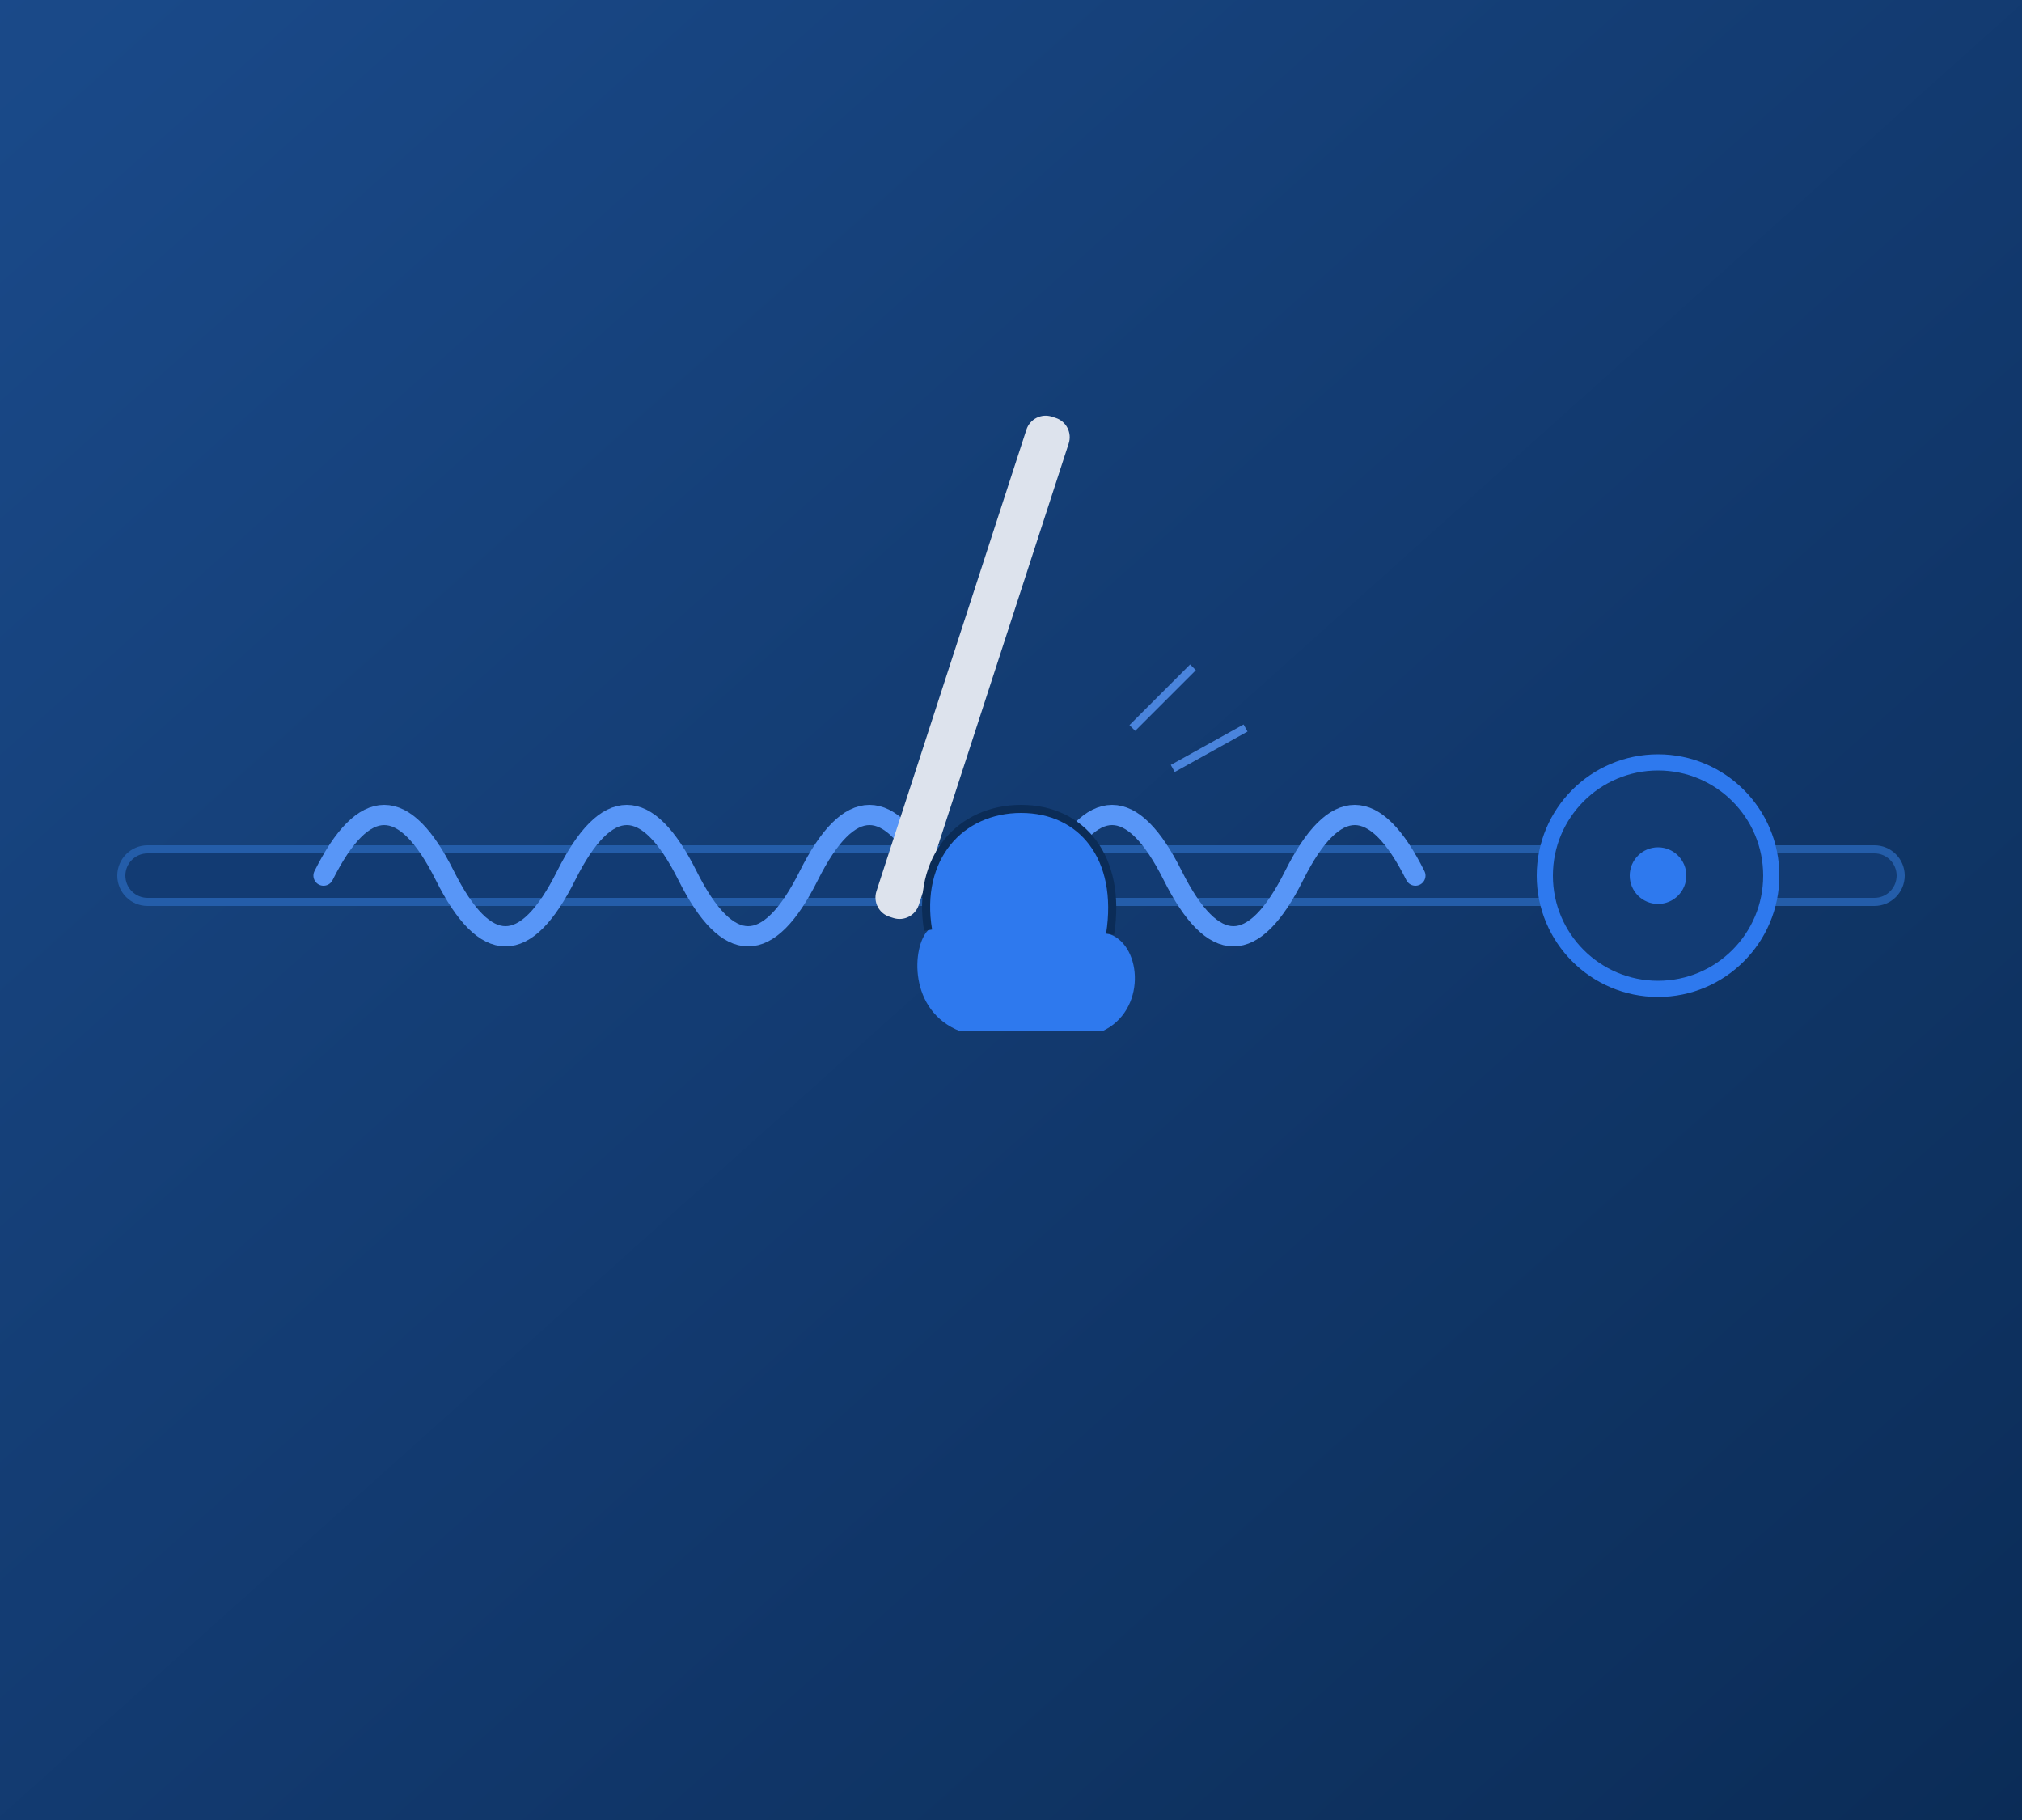
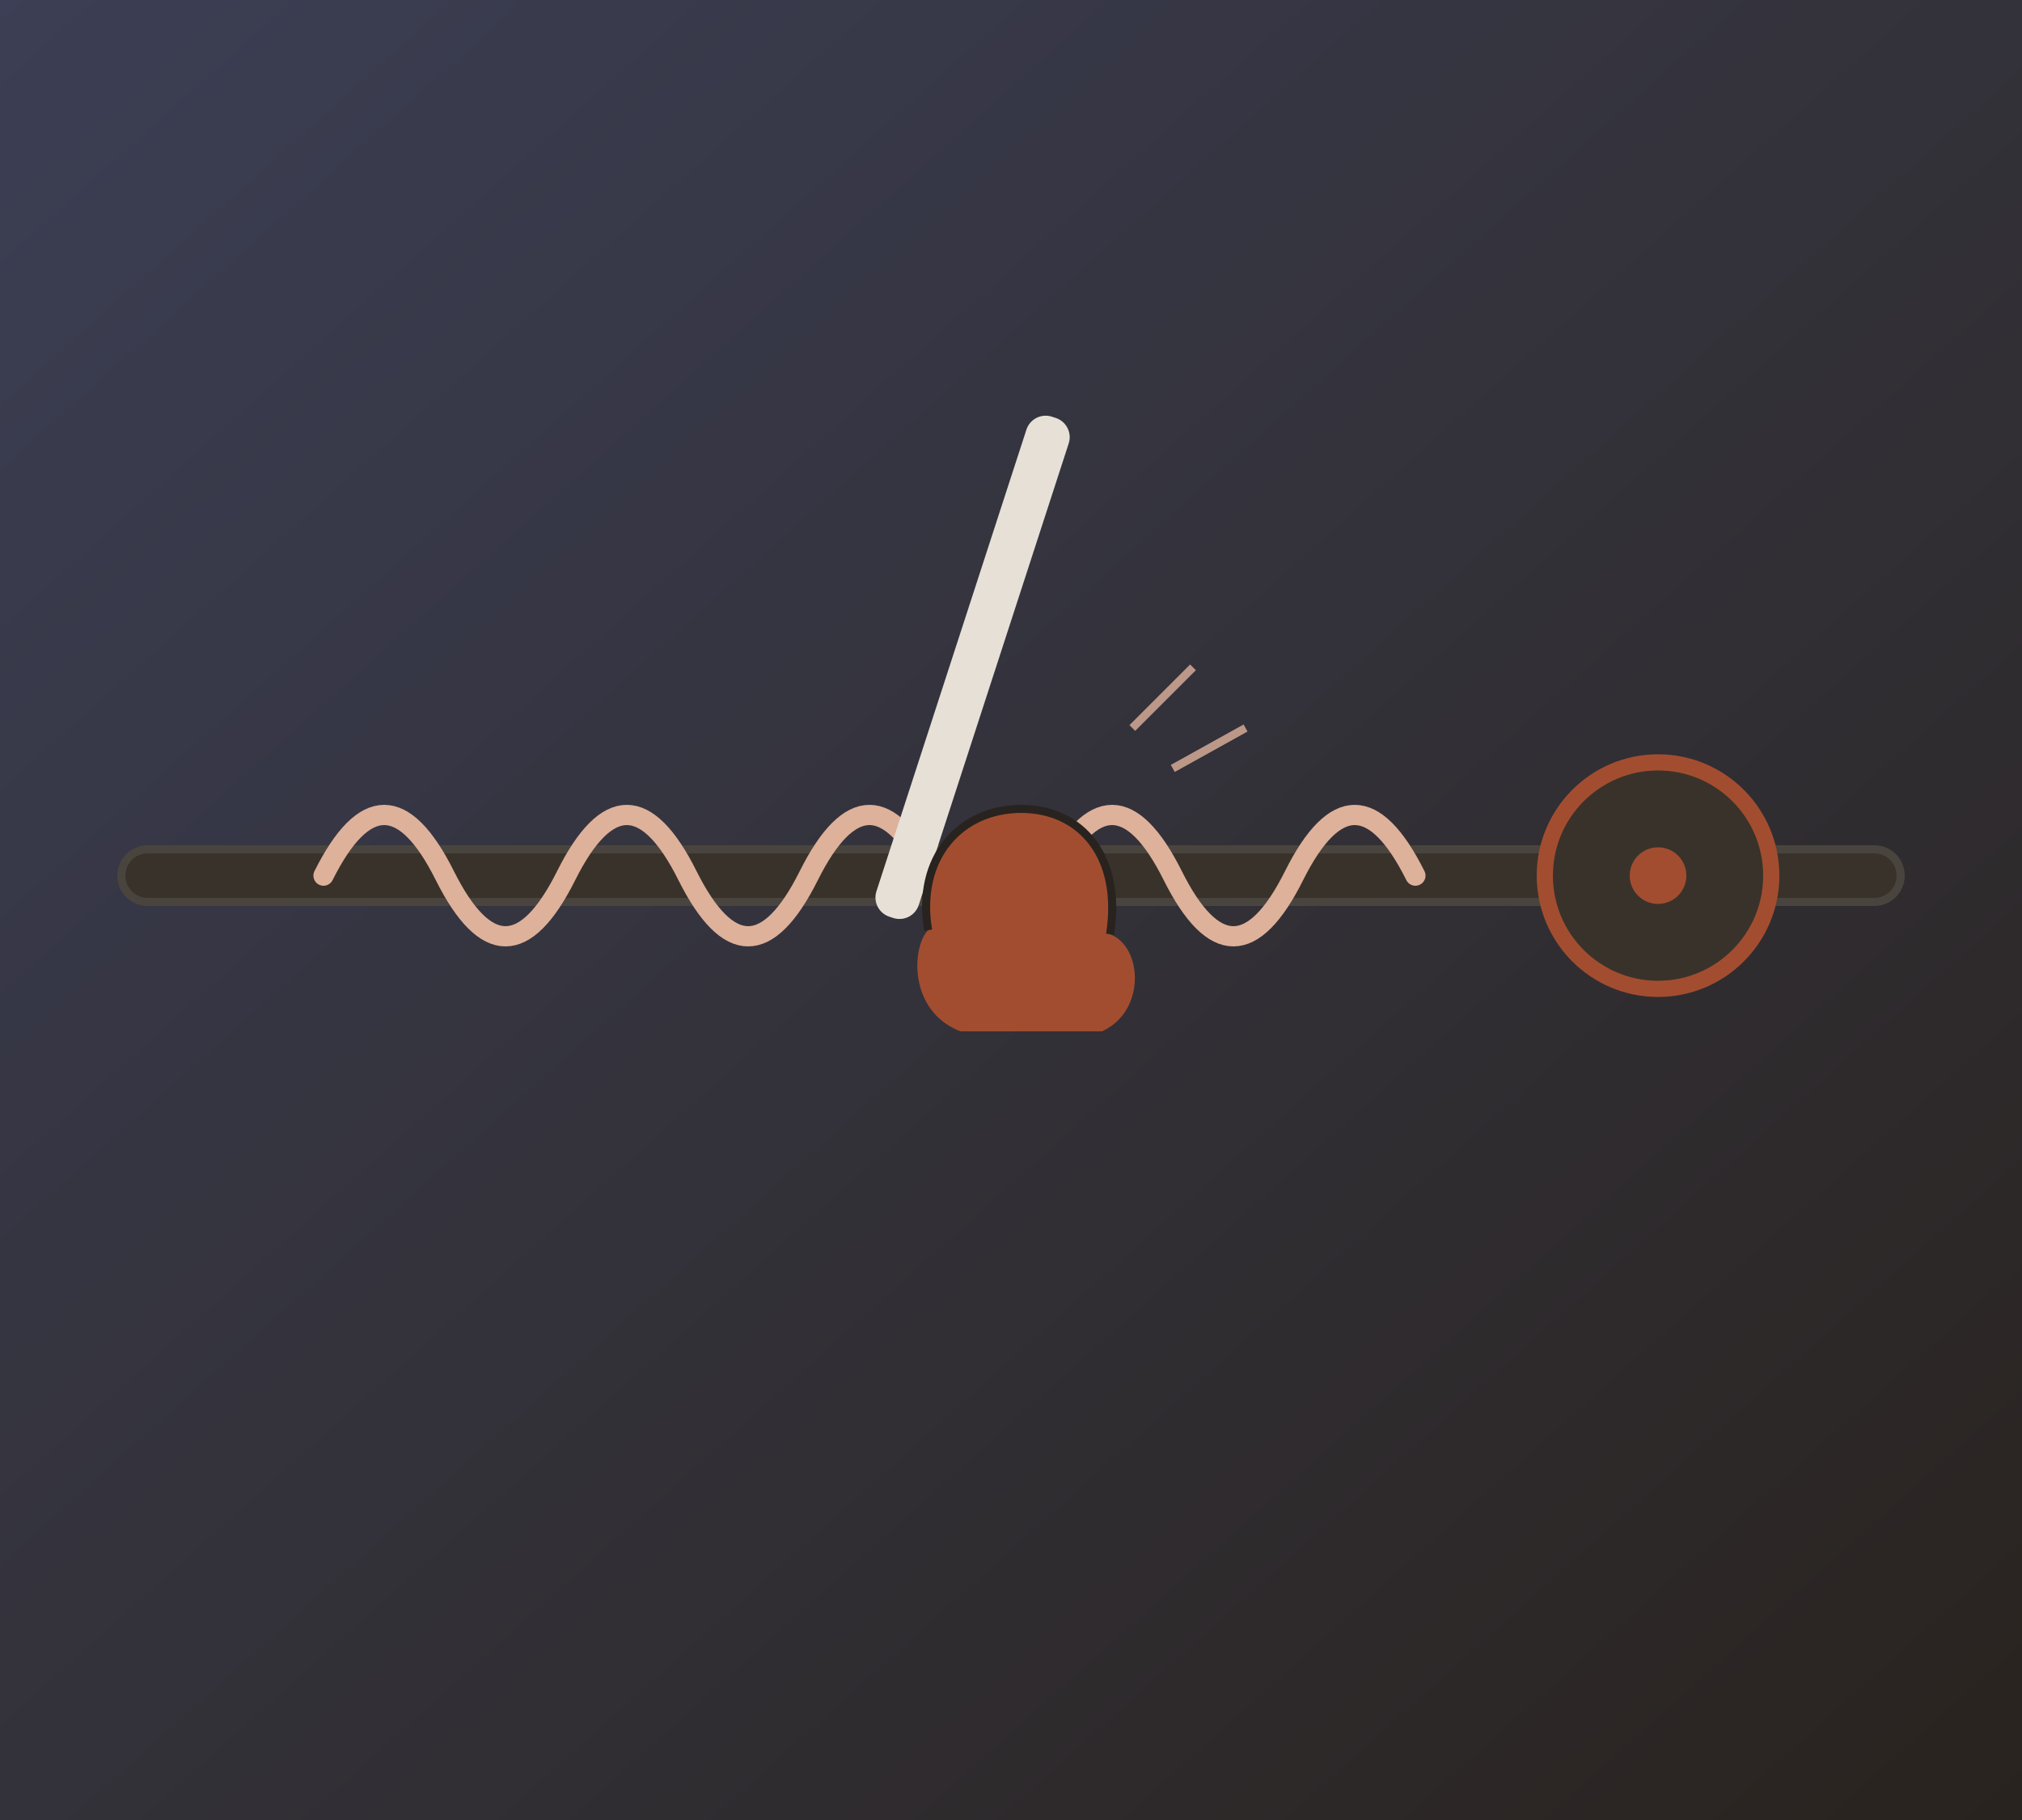
<svg xmlns="http://www.w3.org/2000/svg" viewBox="0 0 1000 900" role="img" aria-labelledby="procTitle">
  <defs>
    <linearGradient id="pBg" x1="0" y1="0" x2="1" y2="1">
-       <stop offset="0%" stop-color="#1A4B8C" />
-       <stop offset="100%" stop-color="#0B2C57" />
+       <stop offset="0%" stop-color="#3D4058" />
+       <stop offset="100%" stop-color="#29231F" />
    </linearGradient>
  </defs>
  <rect width="1000" height="900" fill="url(#pBg)" />
-   <rect x="60" y="420" width="880" height="26" rx="13" fill="#123C74" stroke="#2560AD" stroke-width="4" />
-   <g stroke="#5B9BFF" stroke-width="10" fill="none" stroke-linecap="round">
+   <rect x="60" y="420" width="880" height="26" rx="13" fill="#3A322B" stroke="#4A4640" stroke-width="4" />
+   <g stroke="#E7B8A2" stroke-width="10" fill="none" stroke-linecap="round">
    <path d="M160,433 q30,-60 60,0 q30,60 60,0 q30,-60 60,0 q30,60 60,0 q30,-60 60,0 q30,60 60,0 q30,-60 60,0 q30,60 60,0 q30,-60 60,0" />
  </g>
-   <circle cx="820" cy="433" r="56" fill="#123C74" stroke="#2F7DF6" stroke-width="8" />
-   <circle cx="820" cy="433" r="14" fill="#2F7DF6" />
-   <rect x="470" y="200" width="22" height="260" rx="10" fill="#E7ECF4" transform="rotate(18 481 330)" />
-   <rect x="470" y="440" width="22" height="60" rx="10" fill="#E7ECF4" transform="rotate(18 481 470)" />
+   <circle cx="820" cy="433" r="56" fill="#3A322B" stroke="#A94F31" stroke-width="8" />
+   <circle cx="820" cy="433" r="14" fill="#A94F31" />
+   <rect x="470" y="200" width="22" height="260" rx="10" fill="#EFE9E1" transform="rotate(18 481 330)" />
+   <rect x="470" y="440" width="22" height="60" rx="10" fill="#EFE9E1" transform="rotate(18 481 470)" />
  <g transform="translate(505,470)">
-     <path d="M-46,-10 C-52,-46 -30,-70 0,-70 C30,-70 50,-46 44,-8 C60,-2 62,30 40,40 L-30,40 C-56,30 -54,-2 -46,-10 Z" fill="#2F7DF6" />
-     <path d="M-46,-10 C-52,-46 -30,-70 0,-70 C30,-70 50,-46 44,-8" fill="none" stroke="#0B2C57" stroke-width="4" />
+     <path d="M-46,-10 C-52,-46 -30,-70 0,-70 C30,-70 50,-46 44,-8 C60,-2 62,30 40,40 L-30,40 C-56,30 -54,-2 -46,-10 Z" fill="#A94F31" />
+     <path d="M-46,-10 C-52,-46 -30,-70 0,-70 C30,-70 50,-46 44,-8" fill="none" stroke="#29231F" stroke-width="4" />
  </g>
-   <g stroke="#5B9BFF" stroke-width="4" opacity=".8">
+   <g stroke="#E7B8A2" stroke-width="4" opacity=".8">
    <line x1="560" y1="360" x2="590" y2="330" />
    <line x1="580" y1="380" x2="616" y2="360" />
  </g>
-   <rect width="1000" height="900" fill="#0B2C57" opacity=".05" />
+   <rect width="1000" height="900" fill="#29231F" opacity=".05" />
</svg>
